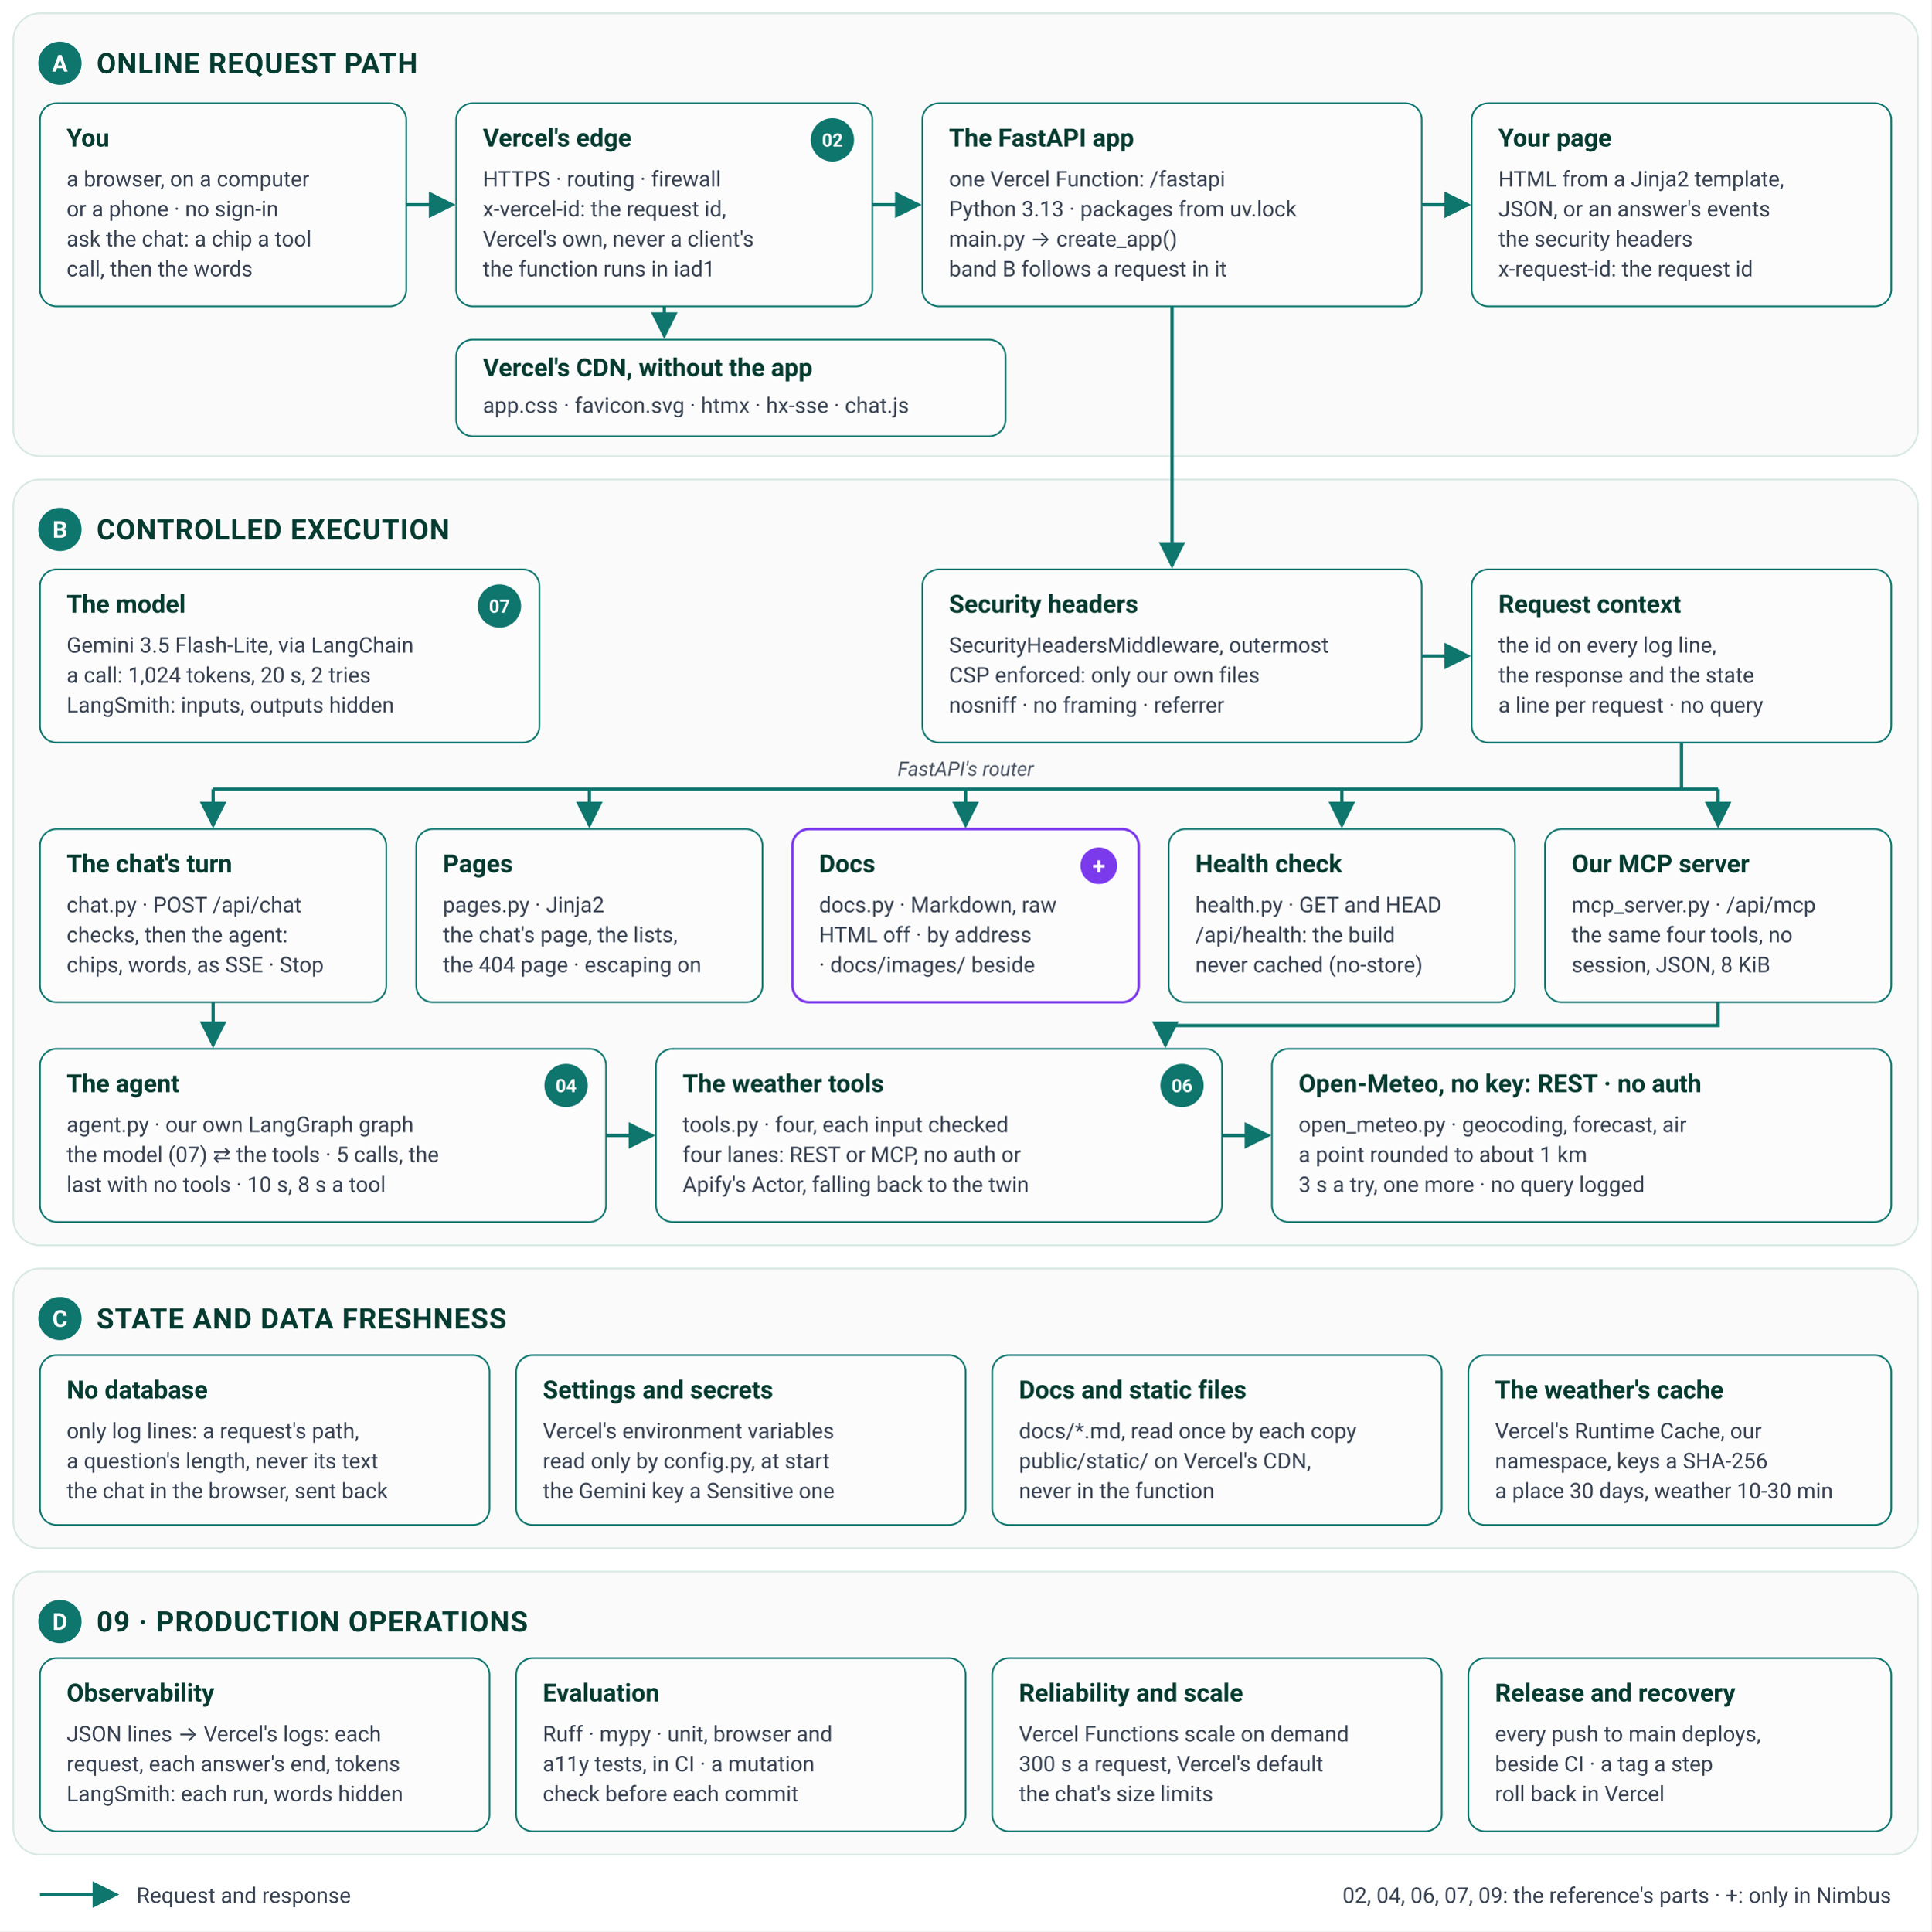
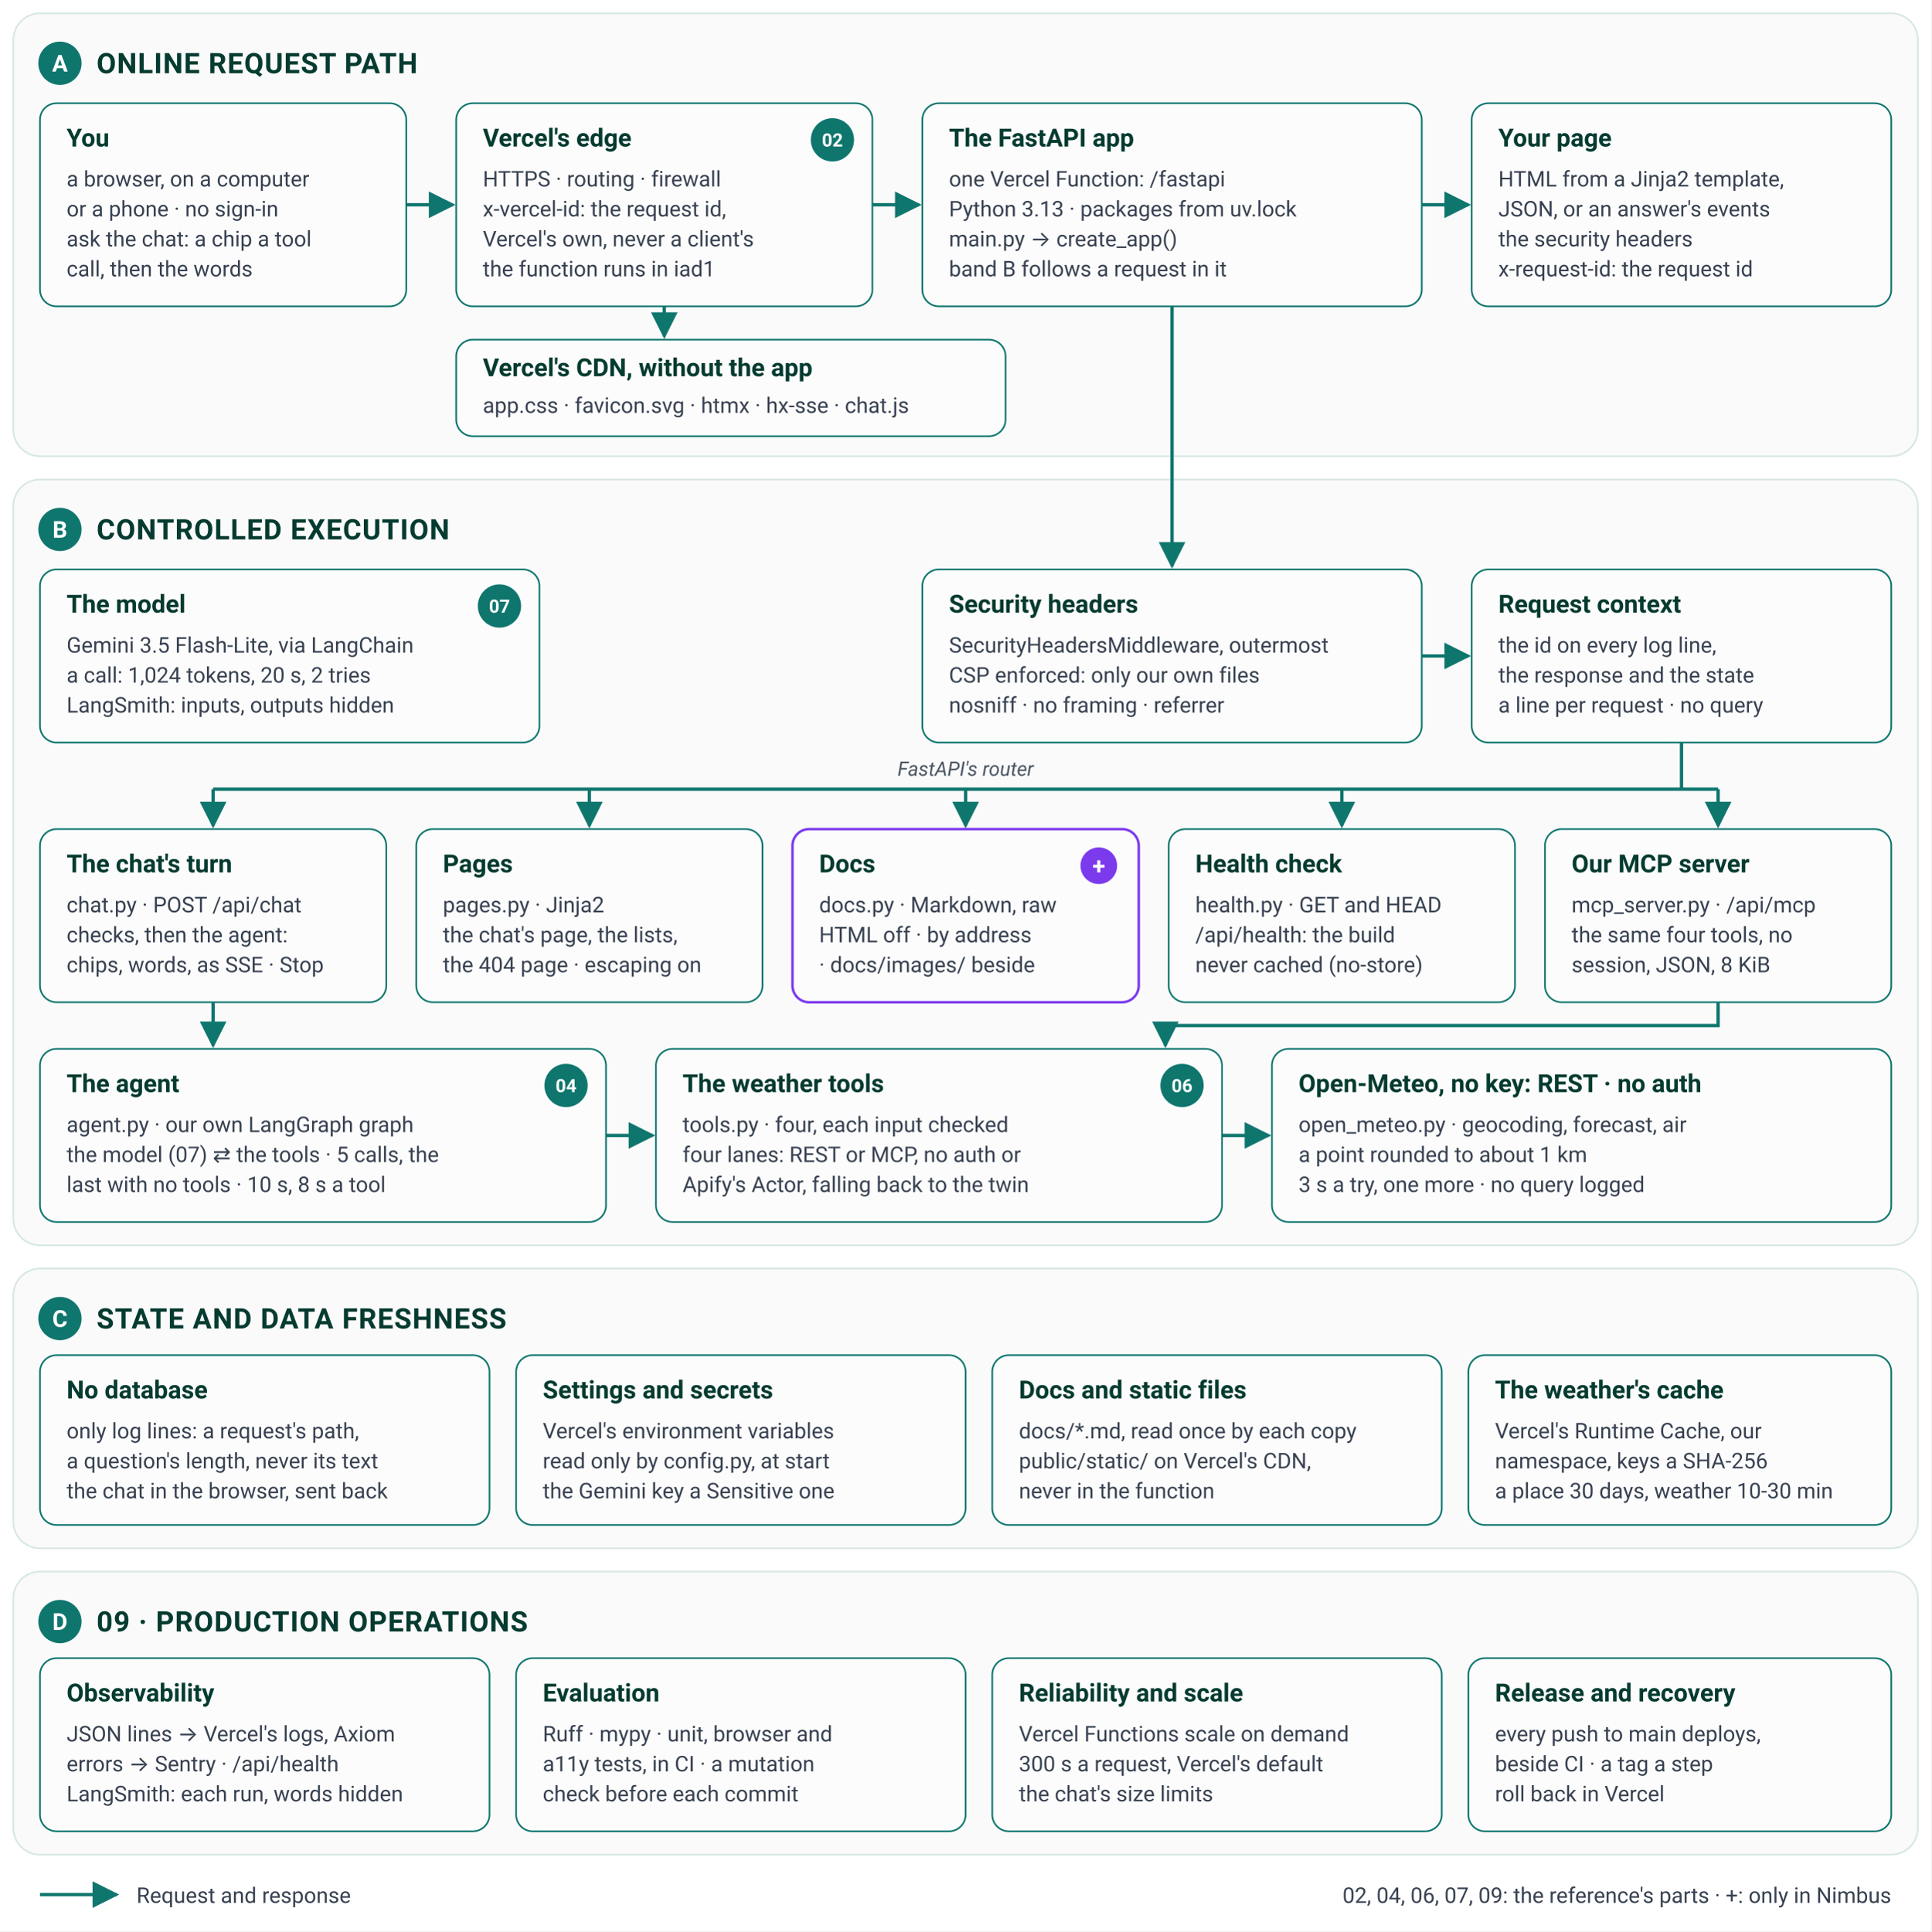
<svg xmlns="http://www.w3.org/2000/svg" viewBox="0 0 1160 1160" width="1160" height="1160" role="img" aria-labelledby="t d" font-family="system-ui, -apple-system, 'Segoe UI', Roboto, sans-serif">
  <defs>
    <marker id="arrow" viewBox="0 0 10 10" refX="9" refY="5" markerWidth="8" markerHeight="8" orient="auto-start-reverse">
      <path d="M0 0L10 5L0 10z" fill="#0f766e" />
    </marker>
  </defs>
  <rect width="1160" height="1160" fill="#ffffff" />
  <rect x="8" y="8" width="1144" height="266" rx="16" fill="#fafafa" stroke="#d7e7e2" />
  <circle cx="36" cy="38" r="13" fill="#0f766e" />
  <text x="36" y="43" font-size="14" font-weight="700" fill="#ffffff" text-anchor="middle">A</text>
  <text x="58" y="44" font-size="17" font-weight="700" fill="#053b30" letter-spacing="0.5">ONLINE REQUEST PATH</text>
  <rect x="24" y="62" width="220" height="122" rx="10" fill="#fcfcfc" stroke="#0f766e" />
  <text x="40" y="88" font-size="15" font-weight="700" fill="#053b30">You</text>
  <text x="40" y="112" font-size="13" fill="#374151">a browser, on a computer</text>
  <text x="40" y="130" font-size="13" fill="#374151">or a phone · no sign-in</text>
  <text x="40" y="148" font-size="13" fill="#374151">ask the chat: a chip a tool</text>
  <text x="40" y="166" font-size="13" fill="#374151">call, then the words</text>
  <rect x="274" y="62" width="250" height="122" rx="10" fill="#fcfcfc" stroke="#0f766e" />
  <text x="290" y="88" font-size="15" font-weight="700" fill="#053b30">Vercel's edge</text>
  <circle cx="500" cy="84" r="13" fill="#0f766e" />
  <text x="500" y="88" font-size="11" font-weight="700" fill="#ffffff" text-anchor="middle">02</text>
  <text x="290" y="112" font-size="13" fill="#374151">HTTPS · routing · firewall</text>
  <text x="290" y="130" font-size="13" fill="#374151">x-vercel-id: the request id,</text>
  <text x="290" y="148" font-size="13" fill="#374151">Vercel's own, never a client's</text>
  <text x="290" y="166" font-size="13" fill="#374151">the function runs in iad1</text>
  <rect x="554" y="62" width="300" height="122" rx="10" fill="#fcfcfc" stroke="#0f766e" />
  <text x="570" y="88" font-size="15" font-weight="700" fill="#053b30">The FastAPI app</text>
  <text x="570" y="112" font-size="13" fill="#374151">one Vercel Function: /fastapi</text>
  <text x="570" y="130" font-size="13" fill="#374151">Python 3.13 · packages from uv.lock</text>
  <text x="570" y="148" font-size="13" fill="#374151">main.py → create_app()</text>
  <text x="570" y="166" font-size="13" fill="#374151">band B follows a request in it</text>
  <rect x="884" y="62" width="252" height="122" rx="10" fill="#fcfcfc" stroke="#0f766e" />
  <text x="900" y="88" font-size="15" font-weight="700" fill="#053b30">Your page</text>
  <text x="900" y="112" font-size="13" fill="#374151">HTML from a Jinja2 template,</text>
  <text x="900" y="130" font-size="13" fill="#374151">JSON, or an answer's events</text>
  <text x="900" y="148" font-size="13" fill="#374151">the security headers</text>
  <text x="900" y="166" font-size="13" fill="#374151">x-request-id: the request id</text>
  <line x1="244" y1="123" x2="272" y2="123" stroke="#0f766e" stroke-width="2" marker-end="url(#arrow)" />
  <line x1="524" y1="123" x2="552" y2="123" stroke="#0f766e" stroke-width="2" marker-end="url(#arrow)" />
  <line x1="854" y1="123" x2="882" y2="123" stroke="#0f766e" stroke-width="2" marker-end="url(#arrow)" />
  <line x1="399" y1="184" x2="399" y2="202" stroke="#0f766e" stroke-width="2" marker-end="url(#arrow)" />
  <rect x="274" y="204" width="330" height="58" rx="10" fill="#fcfcfc" stroke="#0f766e" />
  <text x="290" y="226" font-size="15" font-weight="700" fill="#053b30">Vercel's CDN, without the app</text>
  <text x="290" y="248" font-size="13" fill="#374151">app.css · favicon.svg · htmx · hx-sse · chat.js</text>
  <rect x="8" y="288" width="1144" height="460" rx="16" fill="#fafafa" stroke="#d7e7e2" />
  <circle cx="36" cy="318" r="13" fill="#0f766e" />
  <text x="36" y="323" font-size="14" font-weight="700" fill="#ffffff" text-anchor="middle">B</text>
  <text x="58" y="324" font-size="17" font-weight="700" fill="#053b30" letter-spacing="0.5">CONTROLLED EXECUTION</text>
  <line x1="704" y1="184" x2="704" y2="340" stroke="#0f766e" stroke-width="2" marker-end="url(#arrow)" />
  <rect x="24" y="342" width="300" height="104" rx="10" fill="#fcfcfc" stroke="#0f766e" />
  <text x="40" y="368" font-size="15" font-weight="700" fill="#053b30">The model</text>
  <circle cx="300" cy="364" r="13" fill="#0f766e" />
  <text x="300" y="368" font-size="11" font-weight="700" fill="#ffffff" text-anchor="middle">07</text>
  <text x="40" y="392" font-size="13" fill="#374151">Gemini 3.5 Flash-Lite, via LangChain</text>
  <text x="40" y="410" font-size="13" fill="#374151">a call: 1,024 tokens, 20 s, 2 tries</text>
  <text x="40" y="428" font-size="13" fill="#374151">LangSmith: inputs, outputs hidden</text>
  <rect x="554" y="342" width="300" height="104" rx="10" fill="#fcfcfc" stroke="#0f766e" />
  <text x="570" y="368" font-size="15" font-weight="700" fill="#053b30">Security headers</text>
  <text x="570" y="392" font-size="13" fill="#374151">SecurityHeadersMiddleware, outermost</text>
  <text x="570" y="410" font-size="13" fill="#374151">CSP enforced: only our own files</text>
  <text x="570" y="428" font-size="13" fill="#374151">nosniff · no framing · referrer</text>
  <rect x="884" y="342" width="252" height="104" rx="10" fill="#fcfcfc" stroke="#0f766e" />
  <text x="900" y="368" font-size="15" font-weight="700" fill="#053b30">Request context</text>
  <text x="900" y="392" font-size="13" fill="#374151">the id on every log line,</text>
  <text x="900" y="410" font-size="13" fill="#374151">the response and the state</text>
  <text x="900" y="428" font-size="13" fill="#374151">a line per request · no query</text>
  <line x1="854" y1="394" x2="882" y2="394" stroke="#0f766e" stroke-width="2" marker-end="url(#arrow)" />
  <line x1="1010" y1="446" x2="1010" y2="474" stroke="#0f766e" stroke-width="2" />
  <line x1="128" y1="474" x2="1032" y2="474" stroke="#0f766e" stroke-width="2" />
  <text x="580" y="466" font-size="12" font-style="italic" fill="#4b5563" text-anchor="middle">FastAPI's router</text>
  <line x1="128" y1="474" x2="128" y2="496" stroke="#0f766e" stroke-width="2" marker-end="url(#arrow)" />
  <line x1="354" y1="474" x2="354" y2="496" stroke="#0f766e" stroke-width="2" marker-end="url(#arrow)" />
  <line x1="580" y1="474" x2="580" y2="496" stroke="#0f766e" stroke-width="2" marker-end="url(#arrow)" />
  <line x1="806" y1="474" x2="806" y2="496" stroke="#0f766e" stroke-width="2" marker-end="url(#arrow)" />
  <line x1="1032" y1="474" x2="1032" y2="496" stroke="#0f766e" stroke-width="2" marker-end="url(#arrow)" />
  <rect x="24" y="498" width="208" height="104" rx="10" fill="#fcfcfc" stroke="#0f766e" />
  <text x="40" y="524" font-size="15" font-weight="700" fill="#053b30">The chat's turn</text>
  <text x="40" y="548" font-size="13" fill="#374151">chat.py · POST /api/chat</text>
  <text x="40" y="566" font-size="13" fill="#374151">checks, then the agent:</text>
  <text x="40" y="584" font-size="13" fill="#374151">chips, words, as SSE · Stop</text>
  <rect x="250" y="498" width="208" height="104" rx="10" fill="#fcfcfc" stroke="#0f766e" />
  <text x="266" y="524" font-size="15" font-weight="700" fill="#053b30">Pages</text>
  <text x="266" y="548" font-size="13" fill="#374151">pages.py · Jinja2</text>
  <text x="266" y="566" font-size="13" fill="#374151">the chat's page, the lists,</text>
  <text x="266" y="584" font-size="13" fill="#374151">the 404 page · escaping on</text>
  <rect x="476" y="498" width="208" height="104" rx="10" fill="#fcfcfc" stroke="#7c3aed" stroke-width="1.5" />
  <text x="492" y="524" font-size="15" font-weight="700" fill="#053b30">Docs</text>
  <circle cx="660" cy="520" r="11" fill="#7c3aed" />
  <text x="660" y="525" font-size="14" font-weight="700" fill="#ffffff" text-anchor="middle">+</text>
  <text x="492" y="548" font-size="13" fill="#374151">docs.py · Markdown, raw</text>
  <text x="492" y="566" font-size="13" fill="#374151">HTML off · by address</text>
  <text x="492" y="584" font-size="13" fill="#374151">· docs/images/ beside</text>
  <rect x="702" y="498" width="208" height="104" rx="10" fill="#fcfcfc" stroke="#0f766e" />
  <text x="718" y="524" font-size="15" font-weight="700" fill="#053b30">Health check</text>
  <text x="718" y="548" font-size="13" fill="#374151">health.py · GET and HEAD</text>
  <text x="718" y="566" font-size="13" fill="#374151">/api/health: the build</text>
  <text x="718" y="584" font-size="13" fill="#374151">never cached (no-store)</text>
  <rect x="928" y="498" width="208" height="104" rx="10" fill="#fcfcfc" stroke="#0f766e" />
  <text x="944" y="524" font-size="15" font-weight="700" fill="#053b30">Our MCP server</text>
  <text x="944" y="548" font-size="13" fill="#374151">mcp_server.py · /api/mcp</text>
  <text x="944" y="566" font-size="13" fill="#374151">the same four tools, no</text>
  <text x="944" y="584" font-size="13" fill="#374151">session, JSON, 8 KiB</text>
  <path d="M1032 602 V616 H700 V628" fill="none" stroke="#0f766e" stroke-width="2" marker-end="url(#arrow)" />
  <line x1="128" y1="602" x2="128" y2="628" stroke="#0f766e" stroke-width="2" marker-end="url(#arrow)" />
  <rect x="24" y="630" width="340" height="104" rx="10" fill="#fcfcfc" stroke="#0f766e" />
  <text x="40" y="656" font-size="15" font-weight="700" fill="#053b30">The agent</text>
  <circle cx="340" cy="652" r="13" fill="#0f766e" />
  <text x="340" y="656" font-size="11" font-weight="700" fill="#ffffff" text-anchor="middle">04</text>
  <text x="40" y="680" font-size="13" fill="#374151">agent.py · our own LangGraph graph</text>
  <text x="40" y="698" font-size="13" fill="#374151">the model (07) ⇄ the tools · 5 calls, the</text>
  <text x="40" y="716" font-size="13" fill="#374151">last with no tools · 10 s, 8 s a tool</text>
  <line x1="364" y1="682" x2="392" y2="682" stroke="#0f766e" stroke-width="2" marker-end="url(#arrow)" />
  <rect x="394" y="630" width="340" height="104" rx="10" fill="#fcfcfc" stroke="#0f766e" />
  <text x="410" y="656" font-size="15" font-weight="700" fill="#053b30">The weather tools</text>
  <circle cx="710" cy="652" r="13" fill="#0f766e" />
  <text x="710" y="656" font-size="11" font-weight="700" fill="#ffffff" text-anchor="middle">06</text>
  <text x="410" y="680" font-size="13" fill="#374151">tools.py · four, each input checked</text>
  <text x="410" y="698" font-size="13" fill="#374151">four lanes: REST or MCP, no auth or</text>
  <text x="410" y="716" font-size="13" fill="#374151">Apify's Actor, falling back to the twin</text>
  <line x1="734" y1="682" x2="762" y2="682" stroke="#0f766e" stroke-width="2" marker-end="url(#arrow)" />
  <rect x="764" y="630" width="372" height="104" rx="10" fill="#fcfcfc" stroke="#0f766e" />
  <text x="780" y="656" font-size="15" font-weight="700" fill="#053b30">Open-Meteo, no key: REST · no auth</text>
  <text x="780" y="680" font-size="13" fill="#374151">open_meteo.py · geocoding, forecast, air</text>
  <text x="780" y="698" font-size="13" fill="#374151">a point rounded to about 1 km</text>
  <text x="780" y="716" font-size="13" fill="#374151">3 s a try, one more · no query logged</text>
  <rect x="8" y="762" width="1144" height="168" rx="16" fill="#fafafa" stroke="#d7e7e2" />
  <circle cx="36" cy="792" r="13" fill="#0f766e" />
  <text x="36" y="797" font-size="14" font-weight="700" fill="#ffffff" text-anchor="middle">C</text>
  <text x="58" y="798" font-size="17" font-weight="700" fill="#053b30" letter-spacing="0.5">STATE AND DATA FRESHNESS</text>
  <rect x="24" y="814" width="270" height="102" rx="10" fill="#fcfcfc" stroke="#0f766e" />
  <text x="40" y="840" font-size="15" font-weight="700" fill="#053b30">No database</text>
  <text x="40" y="864" font-size="13" fill="#374151">only log lines: a request's path,</text>
  <text x="40" y="882" font-size="13" fill="#374151">a question's length, never its text</text>
  <text x="40" y="900" font-size="13" fill="#374151">the chat in the browser, sent back</text>
  <rect x="310" y="814" width="270" height="102" rx="10" fill="#fcfcfc" stroke="#0f766e" />
  <text x="326" y="840" font-size="15" font-weight="700" fill="#053b30">Settings and secrets</text>
  <text x="326" y="864" font-size="13" fill="#374151">Vercel's environment variables</text>
  <text x="326" y="882" font-size="13" fill="#374151">read only by config.py, at start</text>
  <text x="326" y="900" font-size="13" fill="#374151">the Gemini key a Sensitive one</text>
  <rect x="596" y="814" width="270" height="102" rx="10" fill="#fcfcfc" stroke="#0f766e" />
  <text x="612" y="840" font-size="15" font-weight="700" fill="#053b30">Docs and static files</text>
  <text x="612" y="864" font-size="13" fill="#374151">docs/*.md, read once by each copy</text>
  <text x="612" y="882" font-size="13" fill="#374151">public/static/ on Vercel's CDN,</text>
  <text x="612" y="900" font-size="13" fill="#374151">never in the function</text>
  <rect x="882" y="814" width="254" height="102" rx="10" fill="#fcfcfc" stroke="#0f766e" />
  <text x="898" y="840" font-size="15" font-weight="700" fill="#053b30">The weather's cache</text>
  <text x="898" y="864" font-size="13" fill="#374151">Vercel's Runtime Cache, our</text>
  <text x="898" y="882" font-size="13" fill="#374151">namespace, keys a SHA-256</text>
  <text x="898" y="900" font-size="13" fill="#374151">a place 30 days, weather 10-30 min</text>
  <rect x="8" y="944" width="1144" height="170" rx="16" fill="#fafafa" stroke="#d7e7e2" />
  <circle cx="36" cy="974" r="13" fill="#0f766e" />
  <text x="36" y="979" font-size="14" font-weight="700" fill="#ffffff" text-anchor="middle">D</text>
  <text x="58" y="980" font-size="17" font-weight="700" fill="#053b30" letter-spacing="0.5">09 · PRODUCTION OPERATIONS</text>
  <rect x="24" y="996" width="270" height="104" rx="10" fill="#fcfcfc" stroke="#0f766e" />
  <text x="40" y="1022" font-size="15" font-weight="700" fill="#053b30">Observability</text>
-   <text x="40" y="1046" font-size="13" fill="#374151">JSON lines → Vercel's logs: each</text>
-   <text x="40" y="1064" font-size="13" fill="#374151">request, each answer's end, tokens</text>
+   <text x="40" y="1046" font-size="13" fill="#374151">JSON lines → Vercel's logs, Axiom</text>
+   <text x="40" y="1064" font-size="13" fill="#374151">errors → Sentry · /api/health</text>
  <text x="40" y="1082" font-size="13" fill="#374151">LangSmith: each run, words hidden</text>
  <rect x="310" y="996" width="270" height="104" rx="10" fill="#fcfcfc" stroke="#0f766e" />
  <text x="326" y="1022" font-size="15" font-weight="700" fill="#053b30">Evaluation</text>
  <text x="326" y="1046" font-size="13" fill="#374151">Ruff · mypy · unit, browser and</text>
  <text x="326" y="1064" font-size="13" fill="#374151">a11y tests, in CI · a mutation</text>
  <text x="326" y="1082" font-size="13" fill="#374151">check before each commit</text>
  <rect x="596" y="996" width="270" height="104" rx="10" fill="#fcfcfc" stroke="#0f766e" />
  <text x="612" y="1022" font-size="15" font-weight="700" fill="#053b30">Reliability and scale</text>
  <text x="612" y="1046" font-size="13" fill="#374151">Vercel Functions scale on demand</text>
  <text x="612" y="1064" font-size="13" fill="#374151">300 s a request, Vercel's default</text>
  <text x="612" y="1082" font-size="13" fill="#374151">the chat's size limits</text>
  <rect x="882" y="996" width="254" height="104" rx="10" fill="#fcfcfc" stroke="#0f766e" />
  <text x="898" y="1022" font-size="15" font-weight="700" fill="#053b30">Release and recovery</text>
  <text x="898" y="1046" font-size="13" fill="#374151">every push to main deploys,</text>
  <text x="898" y="1064" font-size="13" fill="#374151">beside CI · a tag a step</text>
  <text x="898" y="1082" font-size="13" fill="#374151">roll back in Vercel</text>
  <line x1="24" y1="1138" x2="70" y2="1138" stroke="#0f766e" stroke-width="2" marker-end="url(#arrow)" />
  <text x="82" y="1143" font-size="13" fill="#374151">Request and response</text>
  <text x="1136" y="1143" font-size="13" fill="#374151" text-anchor="end">02, 04, 06, 07, 09: the reference's parts · +: only in Nimbus</text>
</svg>
